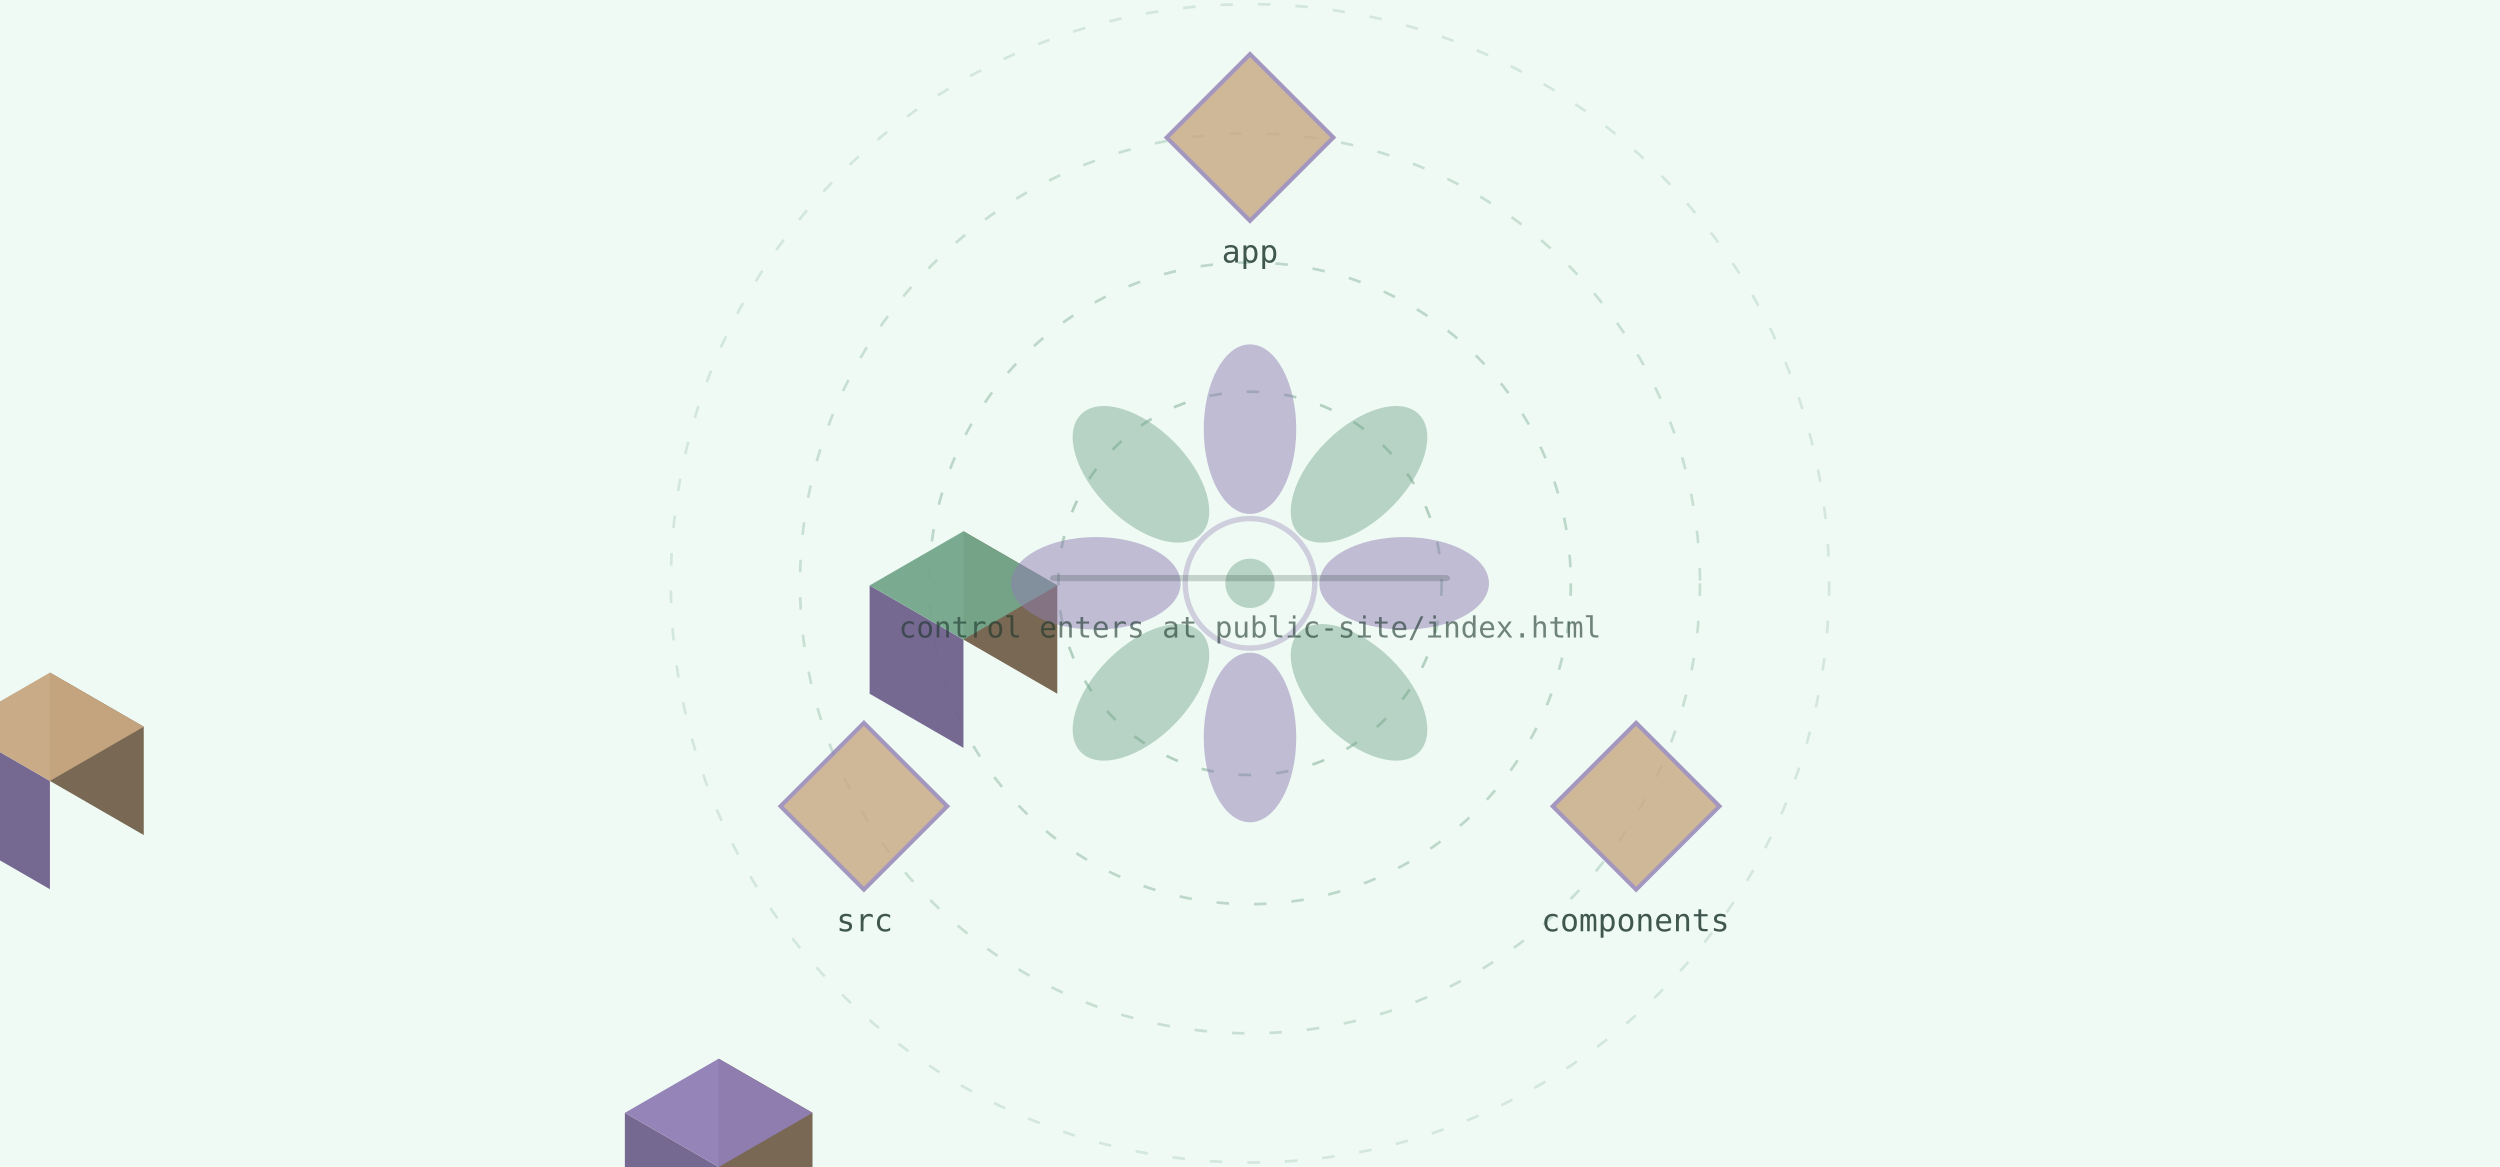
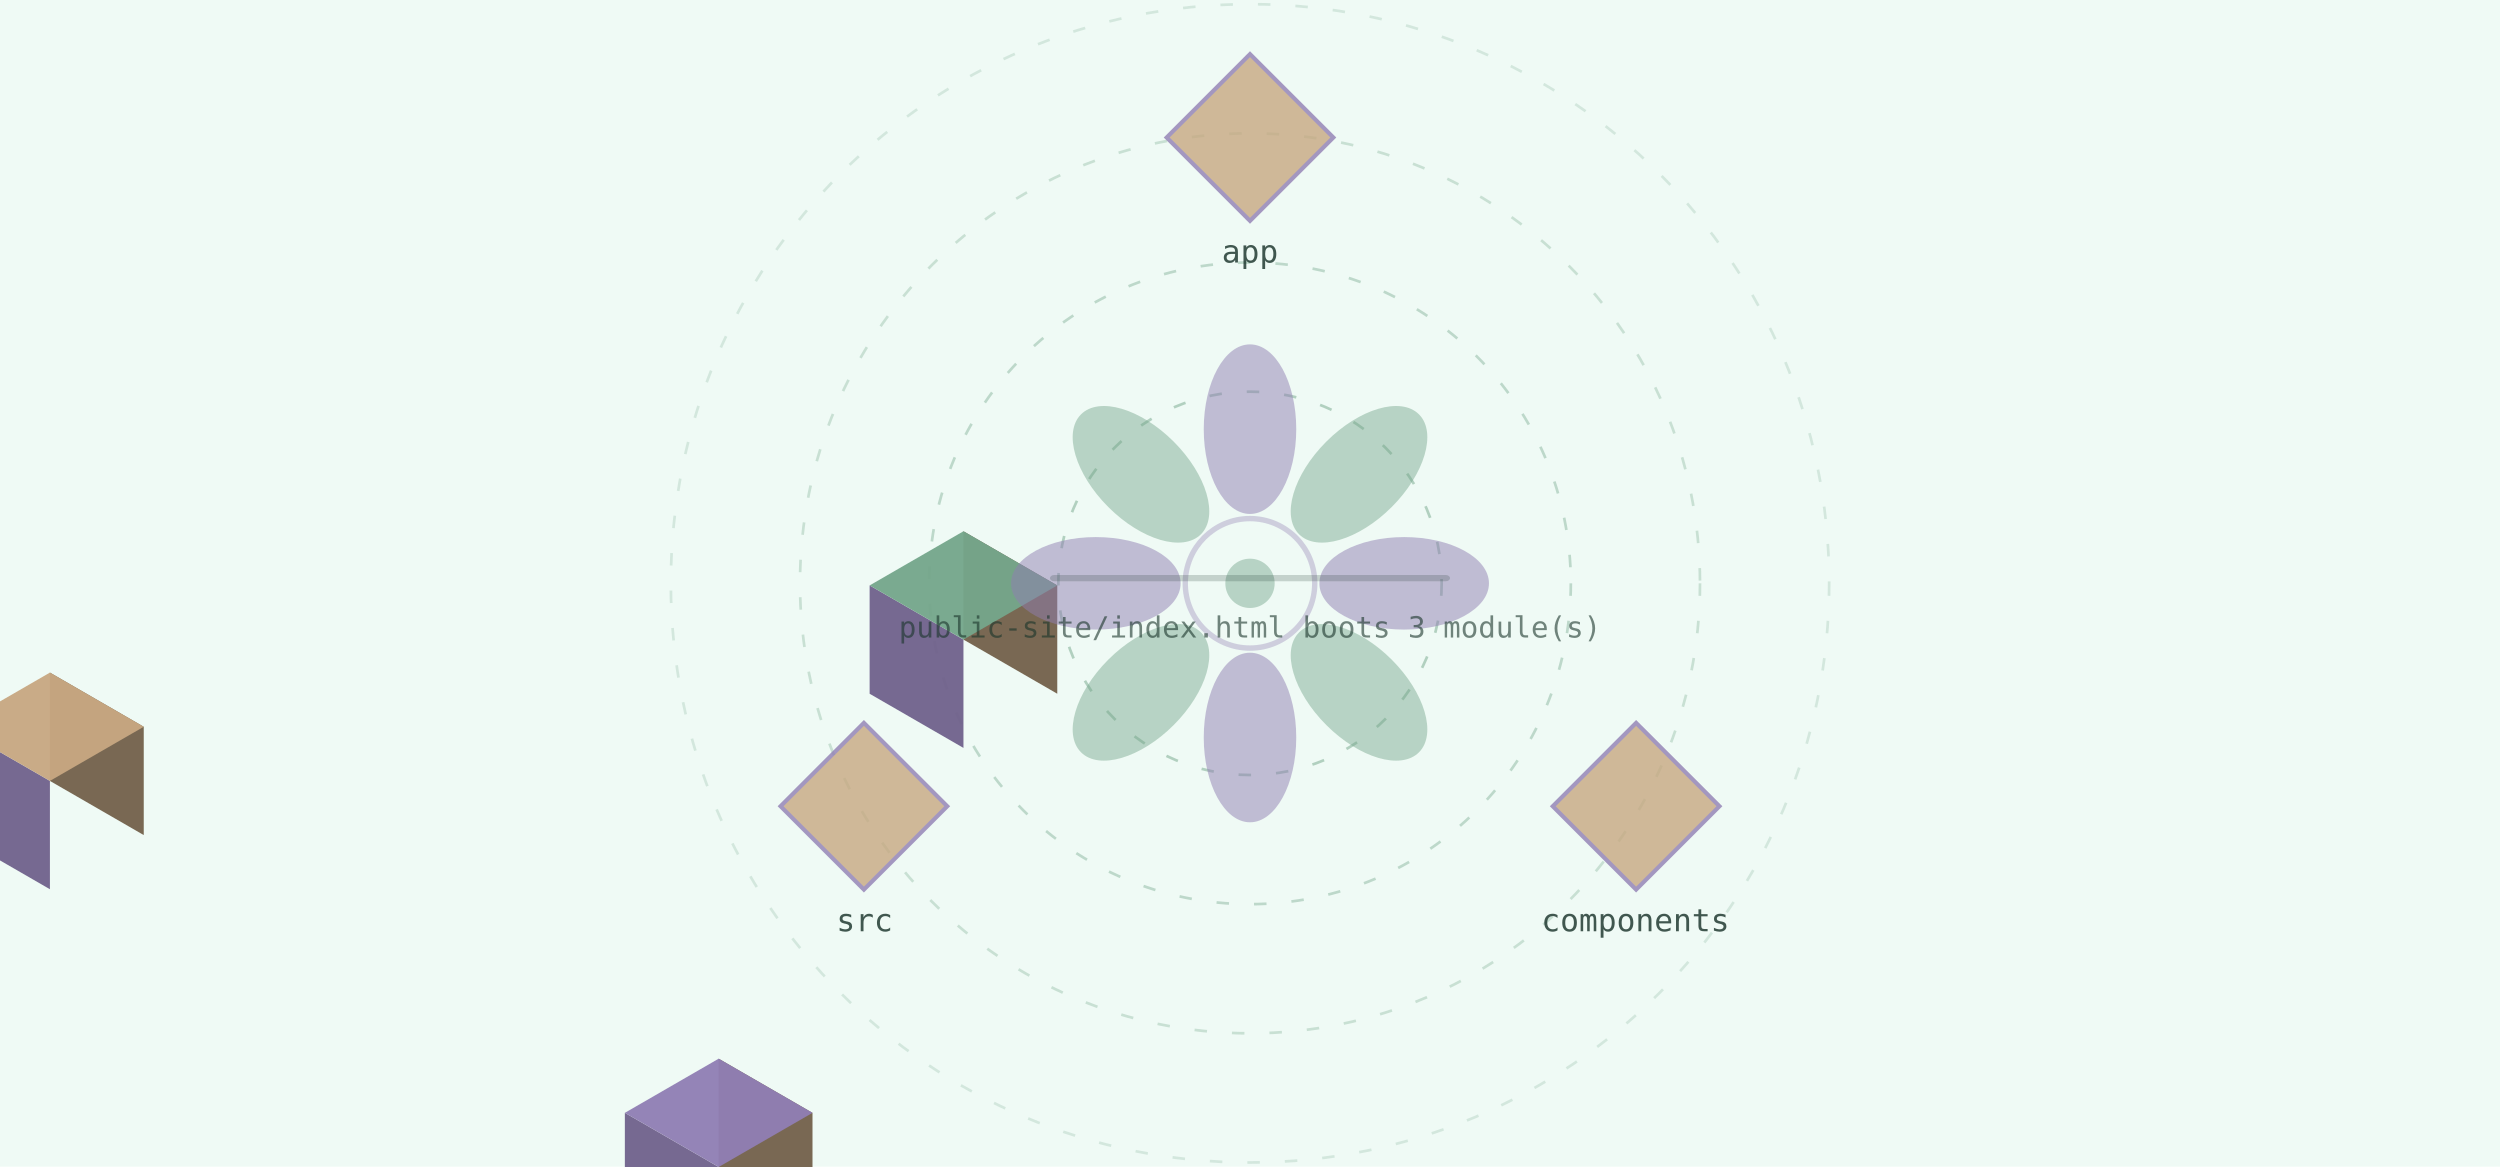
<svg xmlns="http://www.w3.org/2000/svg" viewBox="0 0 1200 560" width="1200" height="560" role="img" aria-label="obviouslybad workflow">
  <rect width="1200" height="560" fill="#effaf5" />
  <defs>
    <linearGradient id="gk" x1="0" y1="0" x2="1" y2="1">
      <stop offset="0%" stop-color="#74a68b" />
      <stop offset="100%" stop-color="#907eb3" />
    </linearGradient>
  </defs>
  <circle cx="600.00" cy="280.00" r="92.00" fill="none" stroke="rgba(116,166,139,0.500)" stroke-width="1.30" opacity="1.00" stroke-dasharray="6 12" />
  <g>
    <circle cx="600.00" cy="280.00" r="92.00" fill="none" stroke="#c7a781" stroke-width="2.60" opacity="0.00" />
    <animate attributeName="opacity" values="0;0.85;0" dur="17.6s" begin="0.0s" repeatCount="indefinite" />
  </g>
  <circle cx="600.00" cy="280.00" r="154.00" fill="none" stroke="rgba(116,166,139,0.410)" stroke-width="1.30" opacity="1.00" stroke-dasharray="6 12" />
  <g>
    <circle cx="600.00" cy="280.00" r="154.00" fill="none" stroke="#c7a781" stroke-width="2.60" opacity="0.00" />
    <animate attributeName="opacity" values="0;0.85;0" dur="17.6s" begin="0.6s" repeatCount="indefinite" />
  </g>
  <circle cx="600.00" cy="280.00" r="216.00" fill="none" stroke="rgba(116,166,139,0.320)" stroke-width="1.30" opacity="1.00" stroke-dasharray="6 12" />
  <g>
    <circle cx="600.00" cy="280.00" r="216.00" fill="none" stroke="#c7a781" stroke-width="2.60" opacity="0.00" />
    <animate attributeName="opacity" values="0;0.85;0" dur="17.6s" begin="1.2s" repeatCount="indefinite" />
  </g>
  <circle cx="600.00" cy="280.00" r="278.00" fill="none" stroke="rgba(116,166,139,0.230)" stroke-width="1.30" opacity="1.00" stroke-dasharray="6 12" />
  <g>
    <circle cx="600.00" cy="280.00" r="278.00" fill="none" stroke="#c7a781" stroke-width="2.60" opacity="0.00" />
    <animate attributeName="opacity" values="0;0.85;0" dur="17.6s" begin="1.8s" repeatCount="indefinite" />
  </g>
  <polygon points="462.46,307.00 507.49,333.00 507.49,281.00 462.46,255.00" fill="#73614b" opacity="0.95" />
  <polygon points="417.42,333.00 462.46,359.00 462.46,307.00 417.42,281.00" fill="#70628c" opacity="0.95" />
  <polygon points="462.46,255.00 507.49,281.00 462.46,307.00 417.42,281.00" fill="#74a68b" opacity="0.95" />
  <text x="600" y="126" font-family="ui-monospace,Menlo,monospace" font-size="15" fill="rgba(26,52,43,0.820)" text-anchor="middle">app</text>
  <g>
    <polygon points="600.00,26.00 640.00,66.00 600.00,106.00 560.00,66.00" fill="#c7a781" opacity="0.80" stroke="#907eb3" stroke-width="2" />
    <animate attributeName="opacity" values="0.25;1.0;0.25" dur="17.6s" begin="0.0s" repeatCount="indefinite" />
  </g>
  <polygon points="344.96,560.16 390.00,586.16 390.00,534.16 344.96,508.16" fill="#73614b" opacity="0.95" />
  <polygon points="299.93,586.16 344.96,612.16 344.96,560.16 299.93,534.16" fill="#70628c" opacity="0.95" />
  <polygon points="344.96,508.16 390.00,534.16 344.96,560.16 299.93,534.16" fill="#907eb3" opacity="0.95" />
  <text x="785" y="447" font-family="ui-monospace,Menlo,monospace" font-size="15" fill="rgba(26,52,43,0.820)" text-anchor="middle">components</text>
  <g>
    <polygon points="785.33,347.00 825.33,387.00 785.33,427.00 745.33,387.00" fill="#c7a781" opacity="0.80" stroke="#907eb3" stroke-width="2" />
    <animate attributeName="opacity" values="0.25;1.0;0.25" dur="17.6s" begin="5.867s" repeatCount="indefinite" />
  </g>
  <polygon points="23.96,374.84 69.00,400.84 69.00,348.84 23.96,322.84" fill="#73614b" opacity="0.95" />
  <polygon points="-21.07,400.84 23.96,426.84 23.96,374.84 -21.07,348.84" fill="#70628c" opacity="0.95" />
  <polygon points="23.96,322.84 69.00,348.84 23.96,374.84 -21.07,348.84" fill="#c7a781" opacity="0.95" />
  <text x="415" y="447" font-family="ui-monospace,Menlo,monospace" font-size="15" fill="rgba(26,52,43,0.820)" text-anchor="middle">src</text>
  <g>
    <polygon points="414.67,347.00 454.67,387.00 414.67,427.00 374.67,387.00" fill="#c7a781" opacity="0.80" stroke="#907eb3" stroke-width="2" />
    <animate attributeName="opacity" values="0.25;1.0;0.25" dur="17.6s" begin="11.733s" repeatCount="indefinite" />
  </g>
  <ellipse cx="600.00" cy="206.00" rx="22.20" ry="40.70" fill="rgba(144,126,179,0.500)" opacity="1.00" transform="rotate(0.0 600.00 206.00)" />
  <ellipse cx="652.33" cy="227.67" rx="22.20" ry="40.70" fill="rgba(116,166,139,0.450)" opacity="1.00" transform="rotate(45.0 652.33 227.67)" />
  <ellipse cx="674.00" cy="280.00" rx="22.20" ry="40.70" fill="rgba(144,126,179,0.500)" opacity="1.00" transform="rotate(90.0 674.00 280.00)" />
  <ellipse cx="652.33" cy="332.33" rx="22.20" ry="40.70" fill="rgba(116,166,139,0.450)" opacity="1.00" transform="rotate(135.0 652.33 332.33)" />
  <ellipse cx="600.00" cy="354.00" rx="22.20" ry="40.70" fill="rgba(144,126,179,0.500)" opacity="1.00" transform="rotate(180.0 600.00 354.00)" />
  <ellipse cx="547.67" cy="332.33" rx="22.20" ry="40.70" fill="rgba(116,166,139,0.450)" opacity="1.00" transform="rotate(225.0 547.67 332.33)" />
  <ellipse cx="526.00" cy="280.00" rx="22.20" ry="40.70" fill="rgba(144,126,179,0.500)" opacity="1.00" transform="rotate(270.0 526.00 280.00)" />
  <ellipse cx="547.67" cy="227.67" rx="22.20" ry="40.70" fill="rgba(116,166,139,0.450)" opacity="1.00" transform="rotate(315.0 547.67 227.67)" />
  <circle cx="600.00" cy="280.00" r="31.08" fill="none" stroke="rgba(144,126,179,0.500)" stroke-width="2.59" opacity="0.70" />
  <circle cx="600.00" cy="280.00" r="11.84" fill="rgba(116,166,139,0.450)" opacity="1.00" />
  <rect x="504.00" y="276.00" width="192.00" height="3.00" rx="2.00" fill="rgba(26,52,43,0.200)" opacity="1.00" />
-   <text x="600" y="306" font-family="ui-monospace,Menlo,monospace" font-size="14" fill="rgba(26,52,43,0.600)" text-anchor="middle">control enters at public-site/index.html</text>
+   <text x="600" y="306" font-family="ui-monospace,Menlo,monospace" font-size="14" fill="rgba(26,52,43,0.600)" text-anchor="middle">public-site/index.html boots 3 module(s)</text>
</svg>
